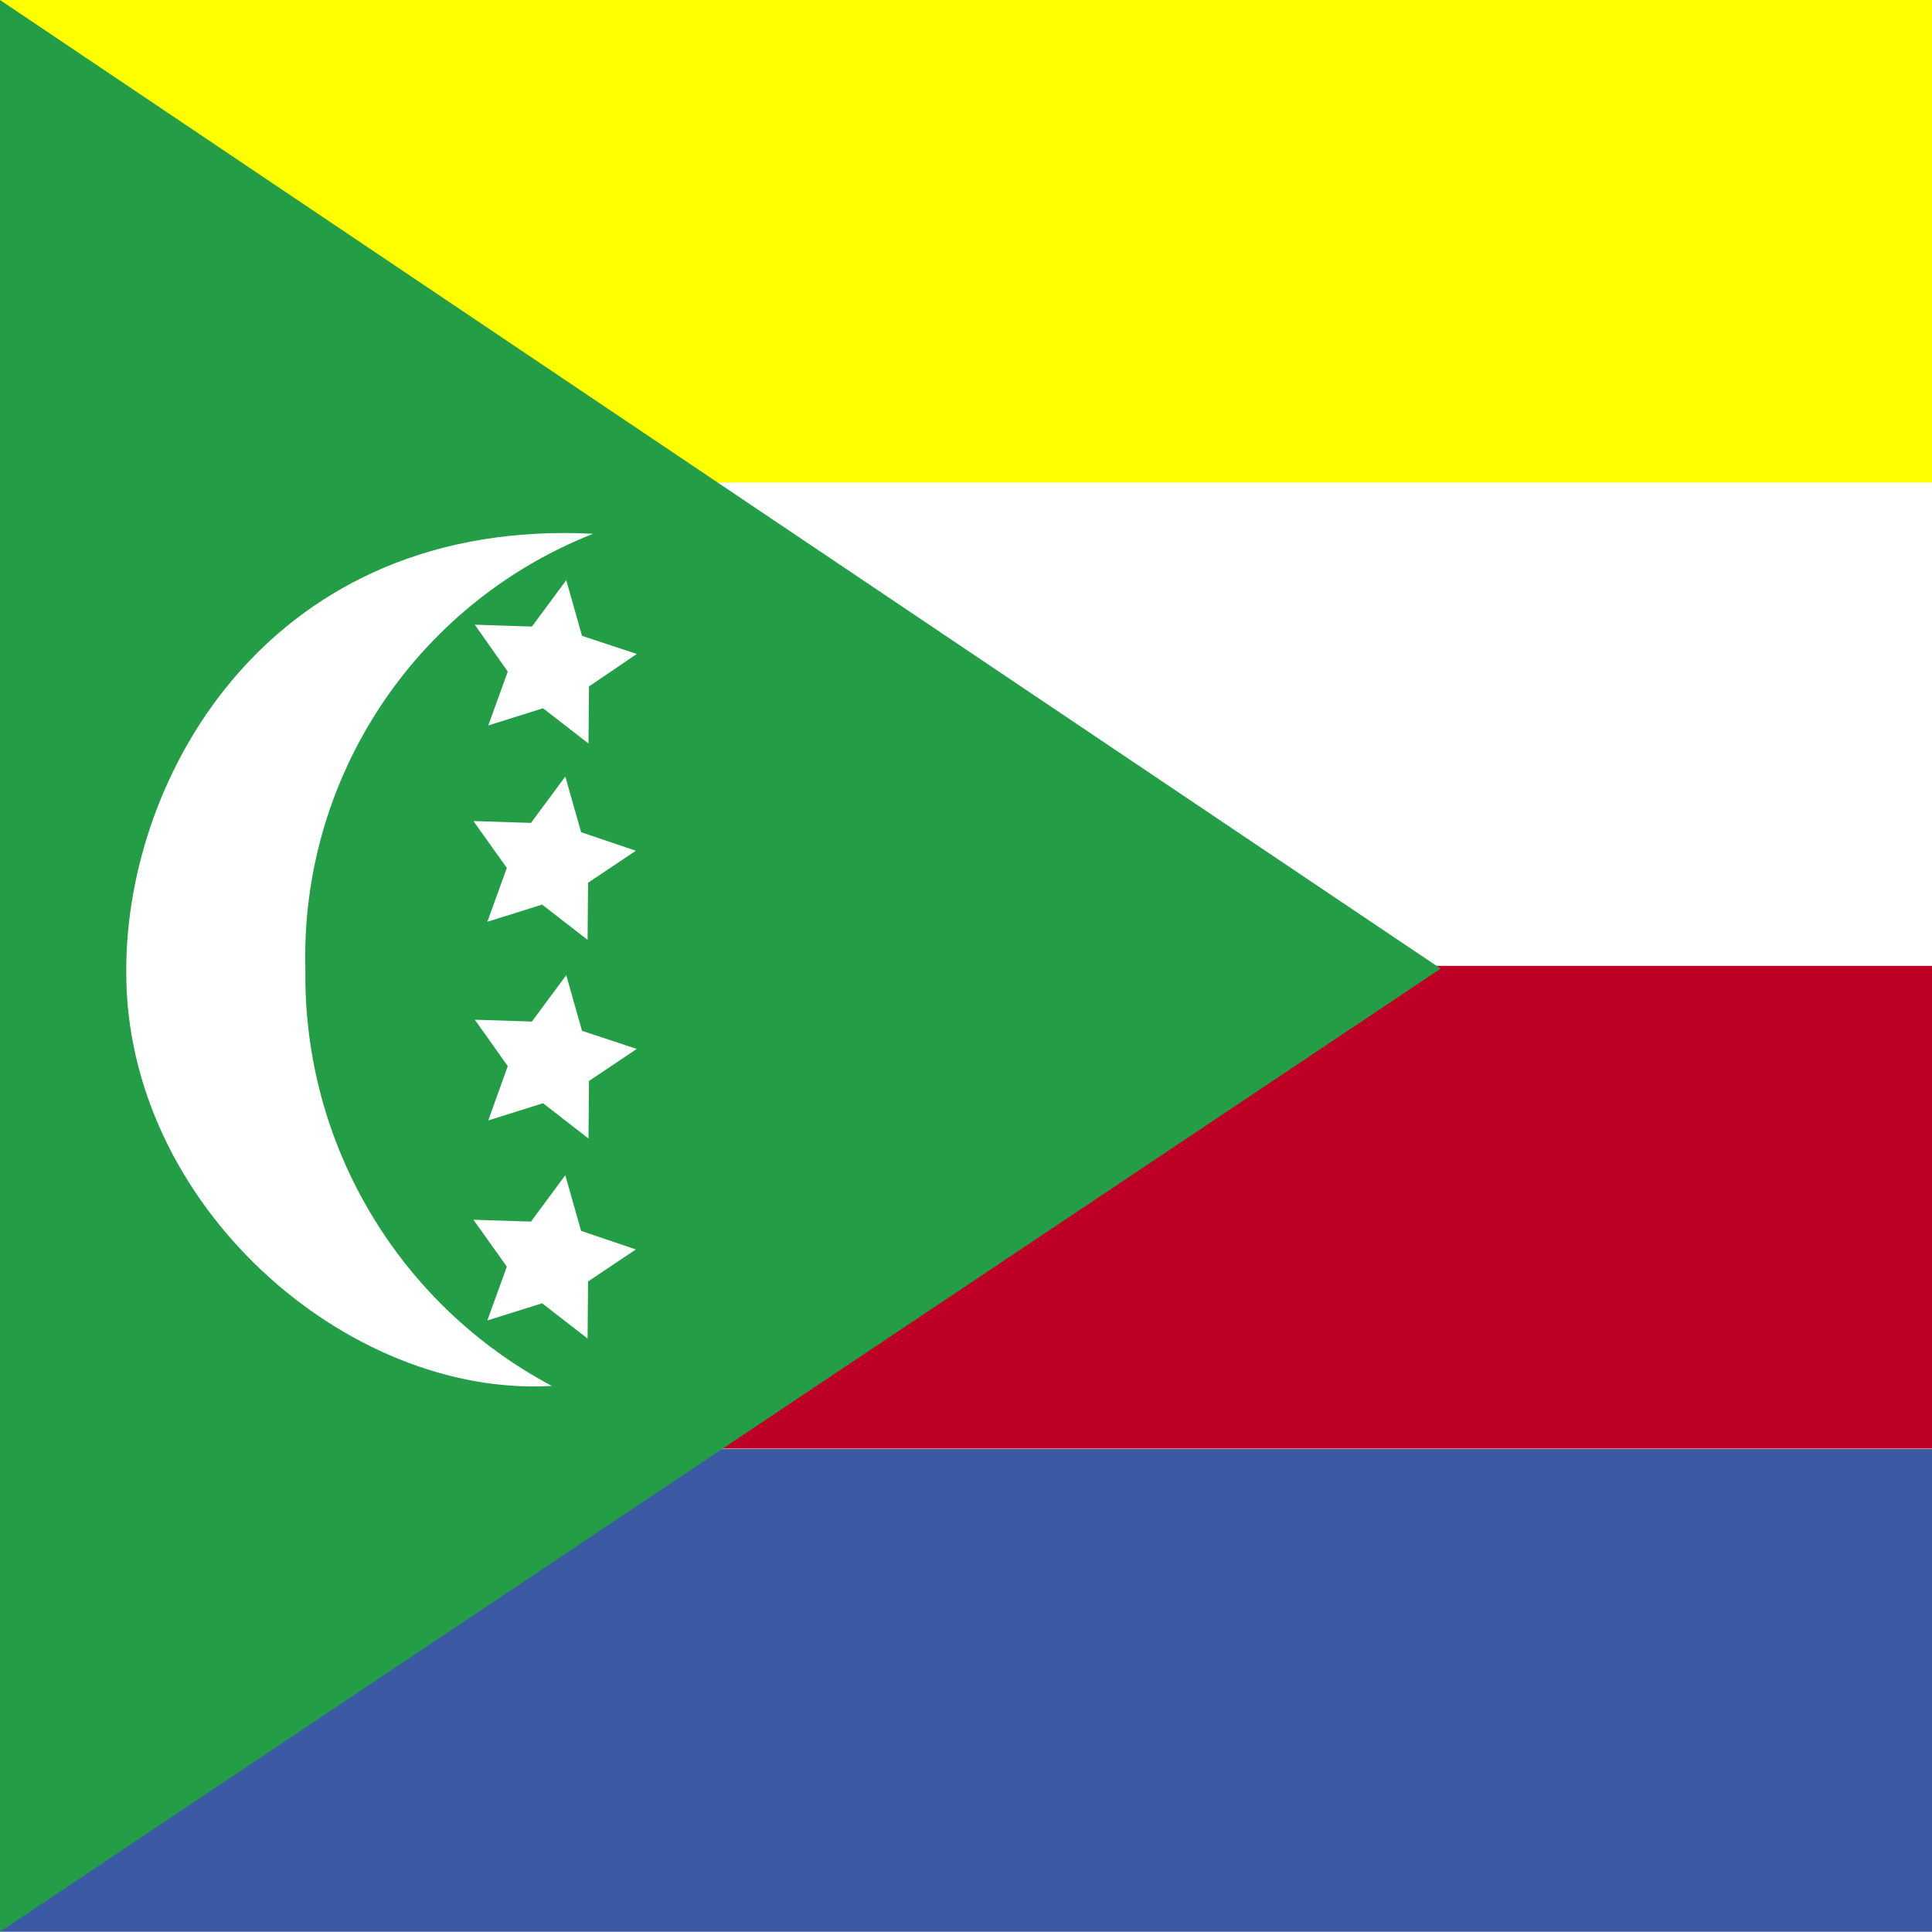
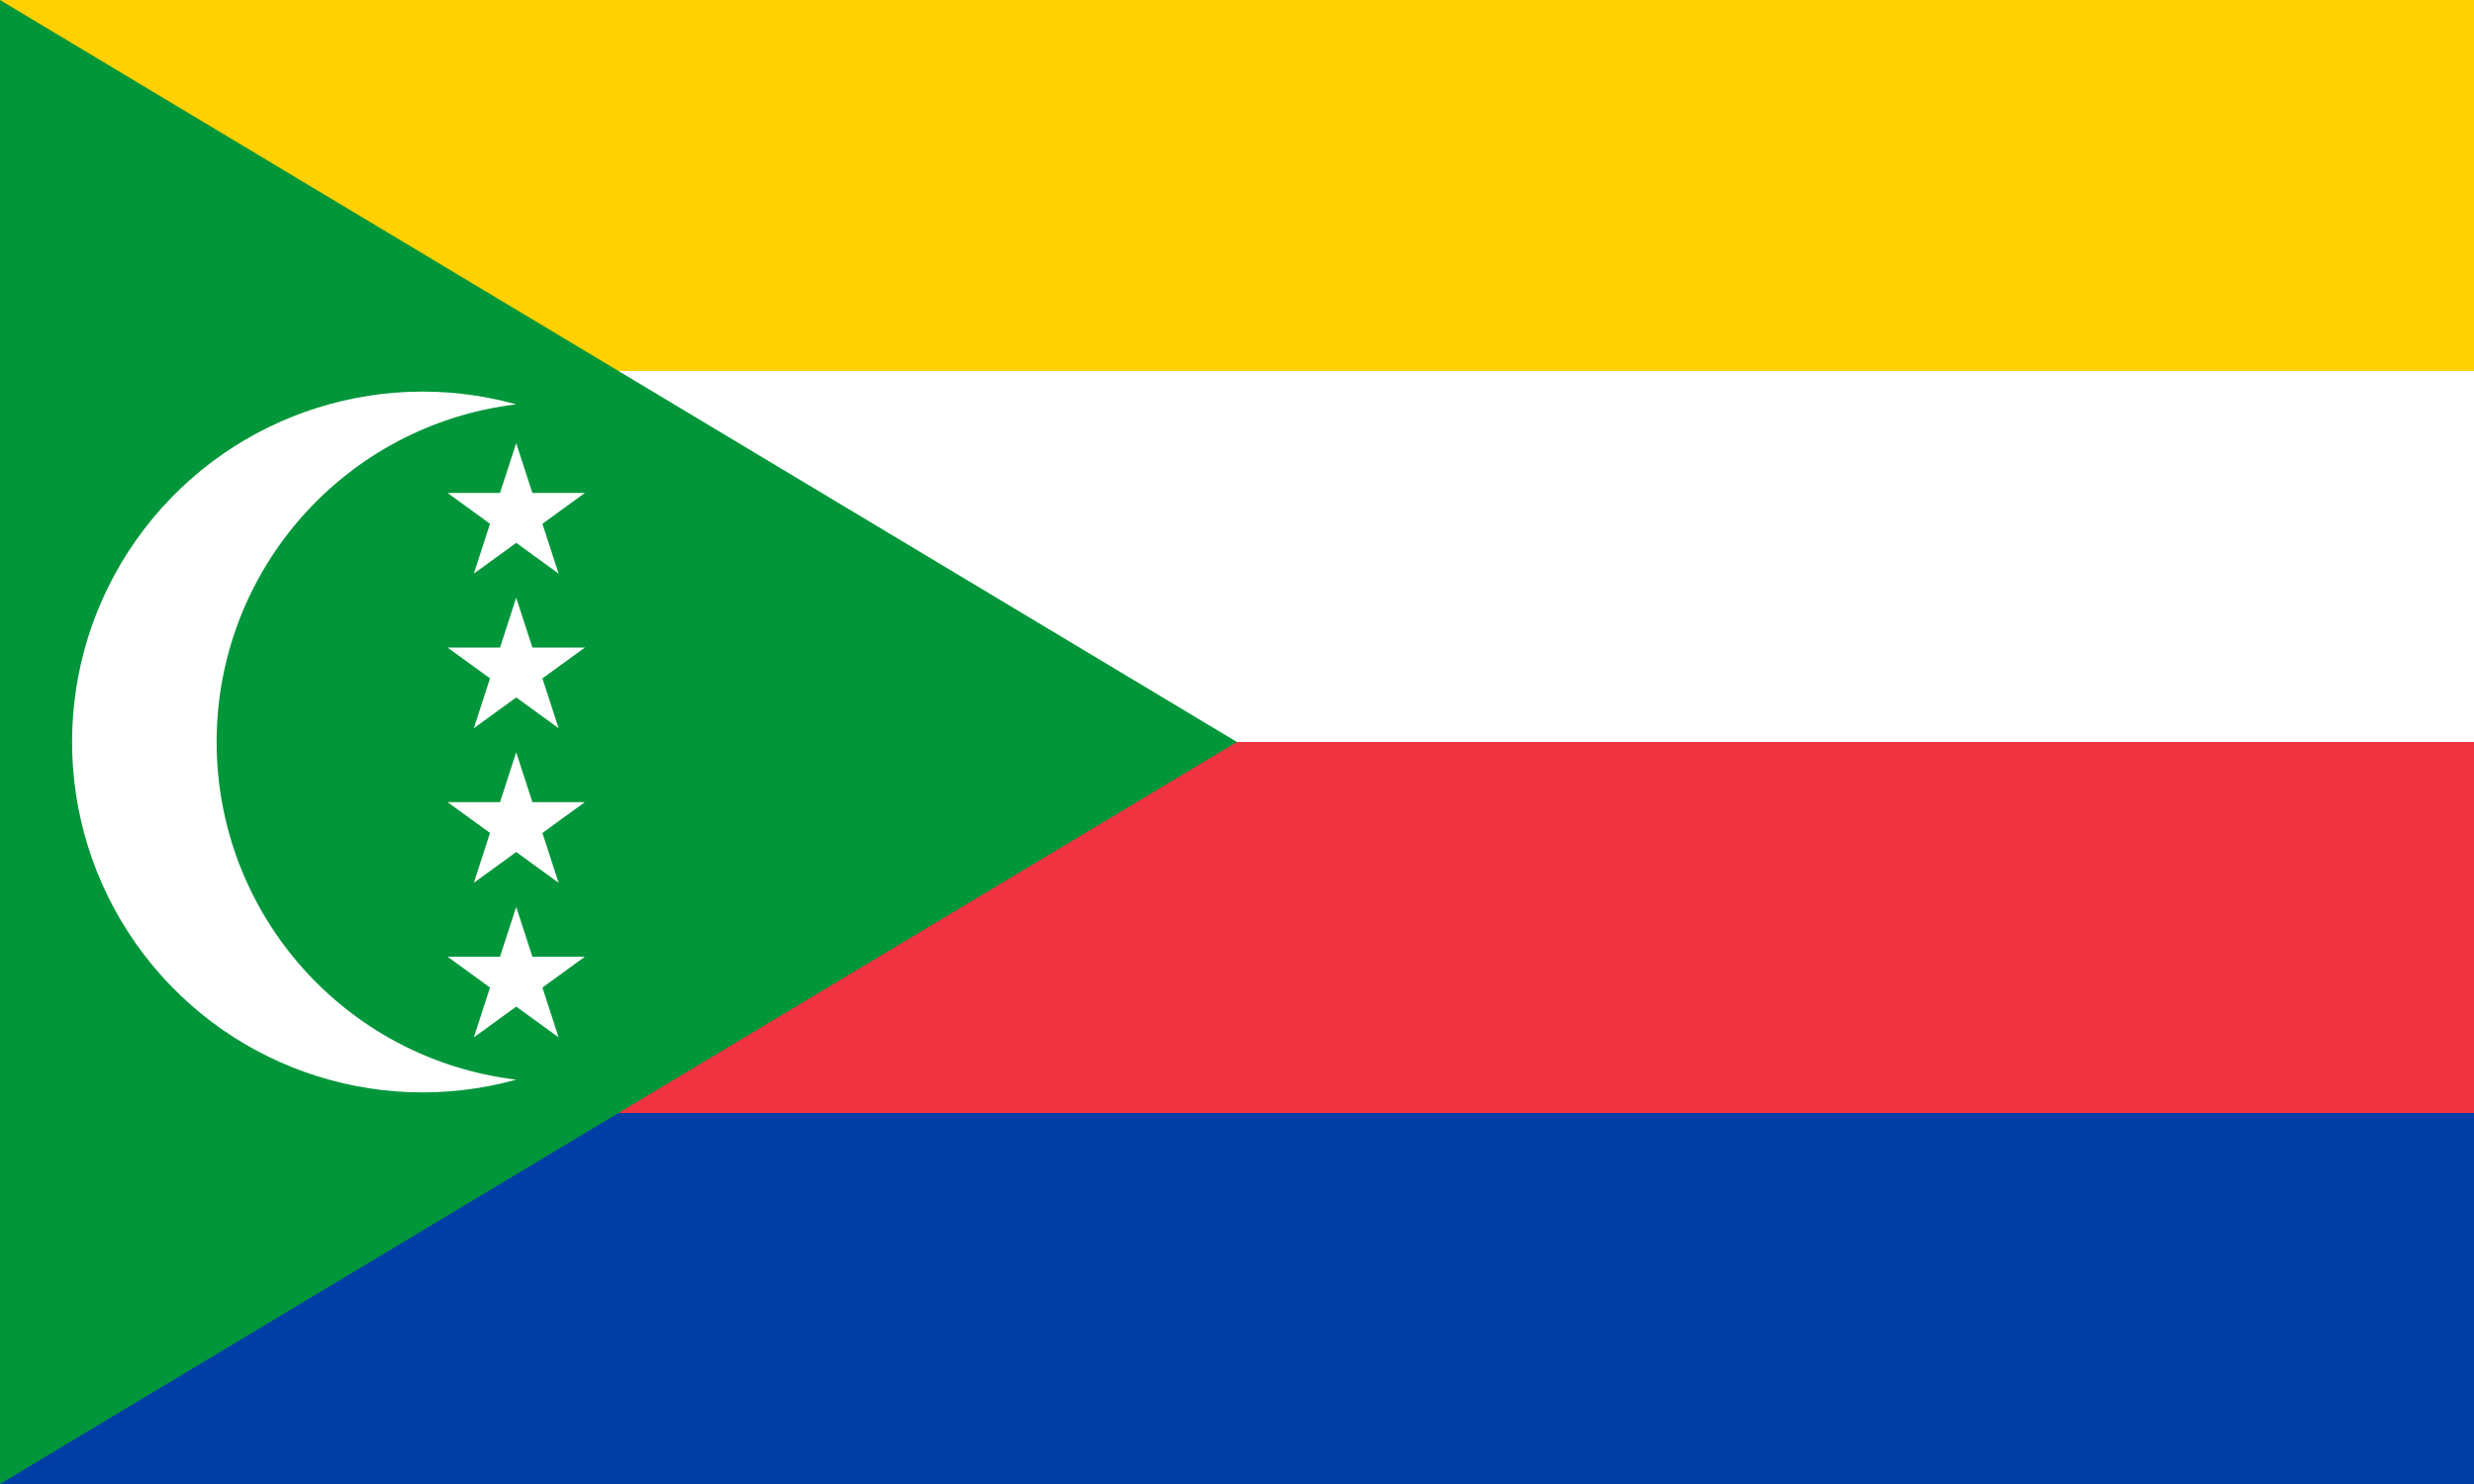
- <svg xmlns="http://www.w3.org/2000/svg" id="flag-icons-km" viewBox="0 0 512 512">
-   <defs>
-     <clipPath id="km-a">
-       <path fill-opacity=".7" d="M0 0h416.3v416.3H0z" />
-     </clipPath>
-   </defs>
-   <g fill-rule="evenodd" clip-path="url(#km-a)" transform="scale(1.23)">
-     <path fill="#ff0" d="M0 0h625v104H0z" />
-     <path fill="#fff" d="M0 104h625v104.1H0z" />
-     <path fill="#be0027" d="M0 208.1h625v104H0z" />
-     <path fill="#3b5aa3" d="M0 312.2h625v104H0z" />
-     <path fill="#239e46" d="M0 0v416.2l310.4-207.5z" />
-     <path fill="#fff" d="M127.8 115c-69.2-3.5-100.7 51.6-100.6 94.2-.2 50.4 47.6 92 91.7 89.4A100 100 0 0 1 65.8 209a98 98 0 0 1 62-94" />
-     <path fill="#fff" d="m126.8 160.2-9.8-7.6-11.8 3.7 4.2-11.6-7.1-10.1 12.3.4 7.4-10 3.4 12 11.8 3.9-10.3 7zm-.2 42.3-9.8-7.6-11.8 3.7 4.2-11.6-7.2-10.1 12.4.4 7.4-10 3.4 12 11.8 4-10.3 6.9zm.2 42.8-9.8-7.6-11.8 3.7 4.2-11.7-7.1-10 12.3.4 7.4-10 3.4 12 11.8 3.9-10.3 6.9zm-.2 43.1-9.8-7.6-11.8 3.7 4.2-11.6-7.2-10.1 12.4.4 7.4-10 3.4 12 11.8 4-10.3 6.9z" />
+ <svg xmlns="http://www.w3.org/2000/svg" xmlns:xlink="http://www.w3.org/1999/xlink" width="1000" height="600" viewBox="0 0 60 36" fill="#fff">
+   <path d="M0 0h60v36H0z" />
+   <path fill="#ffd100" d="M0 0h60v9H0z" />
+   <path fill="#ef3340" d="M0 18h60v18H0z" />
+   <path fill="#003da5" d="M0 27h60v9H0z" />
+   <path fill="#009639" d="M30 18 0 36V0z" />
+   <path d="M12.519 9.809a8.25 8.25 0 0 0 0 16.382 8.5 8.5 0 1 1 0-16.382z" />
+   <g id="b">
+     <path id="a" d="m12.519 10.75 1.029 3.166-2.693-1.957h3.329l-2.693 1.957z" />
+     <use xlink:href="#a" y="3.75" />
  </g>
+   <use xlink:href="#b" y="7.5" />
</svg>
